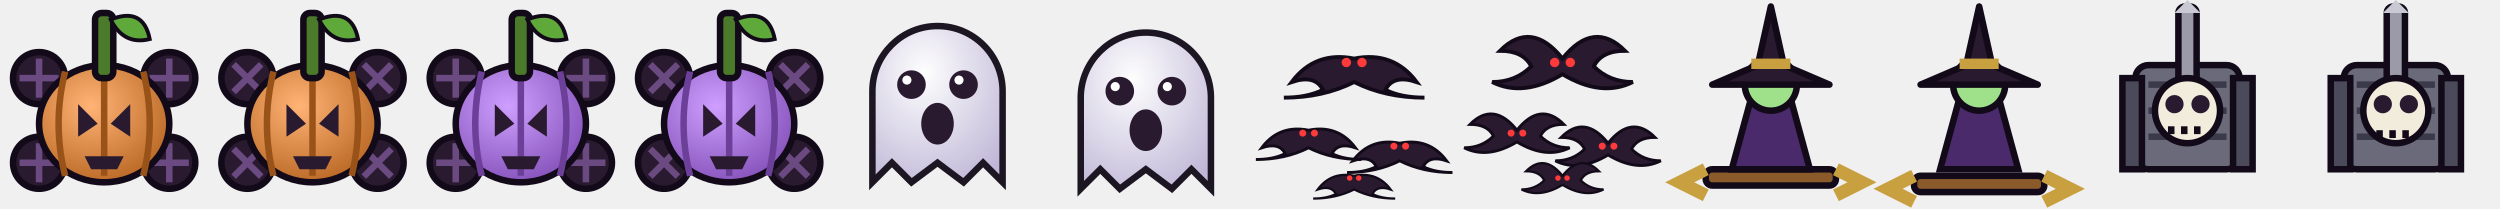
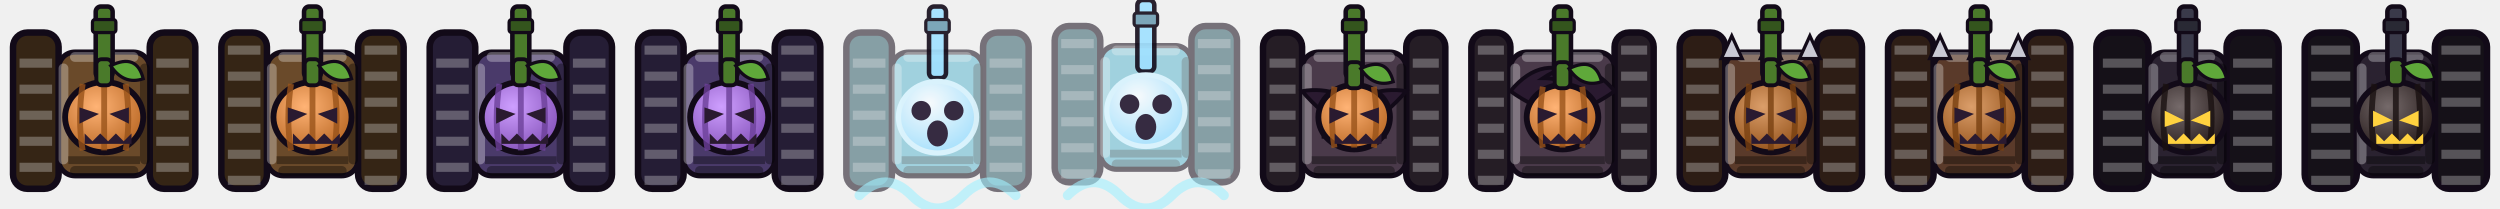
<svg xmlns="http://www.w3.org/2000/svg" width="384" height="32" viewBox="0 0 384 32">
  <defs>
    <radialGradient id="pump-ff8a2a" cx="0.4" cy="0.35" r="0.75">
      <stop offset="0" stop-color="#ffb375" />
      <stop offset="1" stop-color="#b3611d" />
    </radialGradient>
    <radialGradient id="pump-b46bff" cx="0.4" cy="0.35" r="0.75">
      <stop offset="0" stop-color="#ce9fff" />
      <stop offset="1" stop-color="#7e4bb3" />
    </radialGradient>
-     <radialGradient id="ghost" cx="0.4" cy="0.3" r="0.8">
+     <radialGradient id="pump-c86a1a" cx="0.4" cy="0.35" r="0.75">
+       <stop offset="0" stop-color="#db9e6a" />
+       <stop offset="1" stop-color="#8c4a12" />
+     </radialGradient>
+     <radialGradient id="pump-2a1a1a" cx="0.4" cy="0.35" r="0.75">
+       <stop offset="0" stop-color="#756a6a" />
+       <stop offset="1" stop-color="#1d1212" />
+     </radialGradient>
+     <radialGradient id="ghostg" cx="0.4" cy="0.3" r="0.8">
      <stop offset="0" stop-color="#ffffff" />
-       <stop offset="1" stop-color="#bdb5d6" />
+       <stop offset="1" stop-color="#9fe0ff" />
    </radialGradient>
  </defs>
  <g transform="translate(0 0)">
-     <circle cx="6" cy="12" r="4" fill="#2a1a30" stroke="#120a18" />
-     <g transform="rotate(0 6 12)">
-       <line x1="3" y1="12" x2="9" y2="12" stroke="#6a4a80" stroke-width="1" />
-       <line x1="6" y1="9" x2="6" y2="15" stroke="#6a4a80" stroke-width="1" />
-     </g>
-     <circle cx="26" cy="12" r="4" fill="#2a1a30" stroke="#120a18" />
-     <g transform="rotate(0 26 12)">
-       <line x1="23" y1="12" x2="29" y2="12" stroke="#6a4a80" stroke-width="1" />
-       <line x1="26" y1="9" x2="26" y2="15" stroke="#6a4a80" stroke-width="1" />
-     </g>
-     <circle cx="6" cy="25" r="4" fill="#2a1a30" stroke="#120a18" />
-     <g transform="rotate(0 6 25)">
-       <line x1="3" y1="25" x2="9" y2="25" stroke="#6a4a80" stroke-width="1" />
-       <line x1="6" y1="22" x2="6" y2="28" stroke="#6a4a80" stroke-width="1" />
-     </g>
-     <circle cx="26" cy="25" r="4" fill="#2a1a30" stroke="#120a18" />
-     <g transform="rotate(0 26 25)">
-       <line x1="23" y1="25" x2="29" y2="25" stroke="#6a4a80" stroke-width="1" />
-       <line x1="26" y1="22" x2="26" y2="28" stroke="#6a4a80" stroke-width="1" />
-     </g>
-     <ellipse cx="16" cy="19" rx="10" ry="9" fill="url(#pump-ff8a2a)" stroke="#120a18" />
-     <path d="M10 11 q-2 8 0 16" fill="none" stroke="#995319" stroke-width="1" />
-     <path d="M16 11 q0 8 0 16" fill="none" stroke="#995319" stroke-width="1" />
-     <path d="M22 11 q2 8 0 16" fill="none" stroke="#995319" stroke-width="1" />
-     <path d="M12 16 l3 3 l-3 2z M20 16 l-3 3 l3 2z M13 24 l6 0 l-1 2 l-4 0z" fill="#2a1a30" />
-     <rect x="14.6" y="2" width="2.8" height="10" fill="#4a7a2a" stroke="#120a18" rx="1" />
-     <path d="M17 3 q5 -2 6 3 q-4 1 -6 -3z" fill="#5fa83a" stroke="#120a18" stroke-width=".6" />
+     <rect x="2" y="5" width="7" height="24" fill="#352515" rx="2.2" stroke="#120a18" stroke-width="1" />
+     <rect x="3" y="9" width="5" height="1.4" fill="rgba(255,255,255,.28)" />
+     <rect x="3" y="13" width="5" height="1.4" fill="rgba(255,255,255,.28)" />
+     <rect x="3" y="17" width="5" height="1.4" fill="rgba(255,255,255,.28)" />
+     <rect x="3" y="21" width="5" height="1.4" fill="rgba(255,255,255,.28)" />
+     <rect x="3" y="25" width="5" height="1.4" fill="rgba(255,255,255,.28)" />
+     <rect x="23" y="5" width="7" height="24" fill="#352515" rx="2.2" stroke="#120a18" stroke-width="1" />
+     <rect x="24" y="9" width="5" height="1.4" fill="rgba(255,255,255,.28)" />
+     <rect x="24" y="13" width="5" height="1.4" fill="rgba(255,255,255,.28)" />
+     <rect x="24" y="17" width="5" height="1.4" fill="rgba(255,255,255,.28)" />
+     <rect x="24" y="21" width="5" height="1.4" fill="rgba(255,255,255,.28)" />
+     <rect x="24" y="25" width="5" height="1.4" fill="rgba(255,255,255,.28)" />
+     <rect x="9" y="8" width="14" height="19" fill="#6a4a2a" rx="2.5" stroke="#120a18" stroke-width=".8" />
+     <path d="M11.5 8.75 H20.5 M9.75 10.5 V24.5" fill="none" stroke="rgba(255,255,255,.3)" stroke-width="1.5" stroke-linecap="round" />
+     <path d="M11.5 26.25 H20.5 M22.25 10.5 V24.5" fill="none" stroke="rgba(0,0,0,.35)" stroke-width="1.5" stroke-linecap="round" />
+     <rect x="10.5" y="24" width="11" height="1.2" fill="#45301b" />
+     <rect x="14.7" y="1" width="2.6" height="11" fill="#4a7a2a" stroke="#120a18" stroke-width=".7" rx=".8" />
+     <rect x="14.2" y="3" width="3.6" height="2" fill="#34551d" stroke="#120a18" stroke-width=".5" rx=".4" />
+     <ellipse cx="16" cy="18" rx="6" ry="5.4" fill="url(#pump-ff8a2a)" stroke="#120a18" stroke-width=".9" />
+     <path d="M12.7 12.9 q-0.825 5.4 0 10.2" fill="none" stroke="#995319" stroke-width=".9" opacity=".8" />
+     <path d="M16 12.9 q0 5.4 0 10.2" fill="none" stroke="#995319" stroke-width=".9" opacity=".8" />
+     <path d="M19.3 12.9 q0.825 5.4 0 10.2" fill="none" stroke="#995319" stroke-width=".9" opacity=".8" />
+     <rect x="14.8" y="9.1" width="2.4" height="4" fill="#4a7a2a" stroke="#120a18" stroke-width=".6" rx=".8" />
+     <path d="M17 10.1 q4 -2 5 2 q-3 1 -5 -2z" fill="#5fa83a" stroke="#120a18" stroke-width=".5" />
+     <path d="M12.2 16.5 l3 1 l-3 1.5z M19.8 16.5 l-3 1 l3 1.5z" fill="#2a1a30" />
+     <path d="M13 20.5 l1.2 1.2 l1.2 -1.2 l1.2 1.2 l1.2 -1.2 l1.2 1.2 l1.2 -1.2 v1.6 h-7.2z" fill="#2a1a30" />
  </g>
  <g transform="translate(32 0)">
-     <circle cx="6" cy="12" r="4" fill="#2a1a30" stroke="#120a18" />
-     <g transform="rotate(45 6 12)">
-       <line x1="3" y1="12" x2="9" y2="12" stroke="#6a4a80" stroke-width="1" />
-       <line x1="6" y1="9" x2="6" y2="15" stroke="#6a4a80" stroke-width="1" />
-     </g>
-     <circle cx="26" cy="12" r="4" fill="#2a1a30" stroke="#120a18" />
-     <g transform="rotate(45 26 12)">
-       <line x1="23" y1="12" x2="29" y2="12" stroke="#6a4a80" stroke-width="1" />
-       <line x1="26" y1="9" x2="26" y2="15" stroke="#6a4a80" stroke-width="1" />
-     </g>
-     <circle cx="6" cy="25" r="4" fill="#2a1a30" stroke="#120a18" />
-     <g transform="rotate(45 6 25)">
-       <line x1="3" y1="25" x2="9" y2="25" stroke="#6a4a80" stroke-width="1" />
-       <line x1="6" y1="22" x2="6" y2="28" stroke="#6a4a80" stroke-width="1" />
-     </g>
-     <circle cx="26" cy="25" r="4" fill="#2a1a30" stroke="#120a18" />
-     <g transform="rotate(45 26 25)">
-       <line x1="23" y1="25" x2="29" y2="25" stroke="#6a4a80" stroke-width="1" />
-       <line x1="26" y1="22" x2="26" y2="28" stroke="#6a4a80" stroke-width="1" />
-     </g>
-     <ellipse cx="16" cy="19" rx="10" ry="9" fill="url(#pump-ff8a2a)" stroke="#120a18" />
-     <path d="M10 11 q-2 8 0 16" fill="none" stroke="#995319" stroke-width="1" />
-     <path d="M16 11 q0 8 0 16" fill="none" stroke="#995319" stroke-width="1" />
-     <path d="M22 11 q2 8 0 16" fill="none" stroke="#995319" stroke-width="1" />
-     <path d="M12 16 l3 3 l-3 2z M20 16 l-3 3 l3 2z M13 24 l6 0 l-1 2 l-4 0z" fill="#2a1a30" />
-     <rect x="14.6" y="2" width="2.8" height="10" fill="#4a7a2a" stroke="#120a18" rx="1" />
-     <path d="M17 3 q5 -2 6 3 q-4 1 -6 -3z" fill="#5fa83a" stroke="#120a18" stroke-width=".6" />
+     <rect x="2" y="5" width="7" height="24" fill="#352515" rx="2.2" stroke="#120a18" stroke-width="1" />
+     <rect x="3" y="7" width="5" height="1.4" fill="rgba(255,255,255,.28)" />
+     <rect x="3" y="11" width="5" height="1.4" fill="rgba(255,255,255,.28)" />
+     <rect x="3" y="15" width="5" height="1.4" fill="rgba(255,255,255,.28)" />
+     <rect x="3" y="19" width="5" height="1.4" fill="rgba(255,255,255,.28)" />
+     <rect x="3" y="23" width="5" height="1.4" fill="rgba(255,255,255,.28)" />
+     <rect x="3" y="27" width="5" height="1.4" fill="rgba(255,255,255,.28)" />
+     <rect x="23" y="5" width="7" height="24" fill="#352515" rx="2.2" stroke="#120a18" stroke-width="1" />
+     <rect x="24" y="7" width="5" height="1.4" fill="rgba(255,255,255,.28)" />
+     <rect x="24" y="11" width="5" height="1.4" fill="rgba(255,255,255,.28)" />
+     <rect x="24" y="15" width="5" height="1.4" fill="rgba(255,255,255,.28)" />
+     <rect x="24" y="19" width="5" height="1.4" fill="rgba(255,255,255,.28)" />
+     <rect x="24" y="23" width="5" height="1.4" fill="rgba(255,255,255,.28)" />
+     <rect x="24" y="27" width="5" height="1.4" fill="rgba(255,255,255,.28)" />
+     <rect x="9" y="8" width="14" height="19" fill="#6a4a2a" rx="2.5" stroke="#120a18" stroke-width=".8" />
+     <path d="M11.5 8.75 H20.5 M9.75 10.5 V24.5" fill="none" stroke="rgba(255,255,255,.3)" stroke-width="1.5" stroke-linecap="round" />
+     <path d="M11.5 26.25 H20.5 M22.25 10.5 V24.5" fill="none" stroke="rgba(0,0,0,.35)" stroke-width="1.5" stroke-linecap="round" />
+     <rect x="10.5" y="24" width="11" height="1.2" fill="#45301b" />
+     <rect x="14.7" y="1" width="2.6" height="11" fill="#4a7a2a" stroke="#120a18" stroke-width=".7" rx=".8" />
+     <rect x="14.2" y="3" width="3.6" height="2" fill="#34551d" stroke="#120a18" stroke-width=".5" rx=".4" />
+     <ellipse cx="16" cy="18" rx="6" ry="5.4" fill="url(#pump-ff8a2a)" stroke="#120a18" stroke-width=".9" />
+     <path d="M12.7 12.9 q-0.825 5.4 0 10.2" fill="none" stroke="#995319" stroke-width=".9" opacity=".8" />
+     <path d="M16 12.9 q0 5.4 0 10.2" fill="none" stroke="#995319" stroke-width=".9" opacity=".8" />
+     <path d="M19.3 12.9 q0.825 5.4 0 10.2" fill="none" stroke="#995319" stroke-width=".9" opacity=".8" />
+     <rect x="14.8" y="9.1" width="2.4" height="4" fill="#4a7a2a" stroke="#120a18" stroke-width=".6" rx=".8" />
+     <path d="M17 10.1 q4 -2 5 2 q-3 1 -5 -2z" fill="#5fa83a" stroke="#120a18" stroke-width=".5" />
+     <path d="M12.2 16.5 l3 1 l-3 1.5z M19.8 16.5 l-3 1 l3 1.5z" fill="#2a1a30" />
+     <path d="M13 20.5 l1.2 1.2 l1.2 -1.2 l1.2 1.2 l1.2 -1.2 l1.2 1.2 l1.2 -1.2 v1.6 h-7.2z" fill="#2a1a30" />
  </g>
  <g transform="translate(64 0)">
-     <circle cx="6" cy="12" r="4" fill="#2a1a30" stroke="#120a18" />
-     <g transform="rotate(0 6 12)">
-       <line x1="3" y1="12" x2="9" y2="12" stroke="#6a4a80" stroke-width="1" />
-       <line x1="6" y1="9" x2="6" y2="15" stroke="#6a4a80" stroke-width="1" />
-     </g>
-     <circle cx="26" cy="12" r="4" fill="#2a1a30" stroke="#120a18" />
-     <g transform="rotate(0 26 12)">
-       <line x1="23" y1="12" x2="29" y2="12" stroke="#6a4a80" stroke-width="1" />
-       <line x1="26" y1="9" x2="26" y2="15" stroke="#6a4a80" stroke-width="1" />
-     </g>
-     <circle cx="6" cy="25" r="4" fill="#2a1a30" stroke="#120a18" />
-     <g transform="rotate(0 6 25)">
-       <line x1="3" y1="25" x2="9" y2="25" stroke="#6a4a80" stroke-width="1" />
-       <line x1="6" y1="22" x2="6" y2="28" stroke="#6a4a80" stroke-width="1" />
-     </g>
-     <circle cx="26" cy="25" r="4" fill="#2a1a30" stroke="#120a18" />
-     <g transform="rotate(0 26 25)">
-       <line x1="23" y1="25" x2="29" y2="25" stroke="#6a4a80" stroke-width="1" />
-       <line x1="26" y1="22" x2="26" y2="28" stroke="#6a4a80" stroke-width="1" />
-     </g>
-     <ellipse cx="16" cy="19" rx="10" ry="9" fill="url(#pump-b46bff)" stroke="#120a18" />
-     <path d="M10 11 q-2 8 0 16" fill="none" stroke="#6c4099" stroke-width="1" />
-     <path d="M16 11 q0 8 0 16" fill="none" stroke="#6c4099" stroke-width="1" />
-     <path d="M22 11 q2 8 0 16" fill="none" stroke="#6c4099" stroke-width="1" />
-     <path d="M12 16 l3 3 l-3 2z M20 16 l-3 3 l3 2z M13 24 l6 0 l-1 2 l-4 0z" fill="#2a1a30" />
-     <rect x="14.6" y="2" width="2.8" height="10" fill="#4a7a2a" stroke="#120a18" rx="1" />
-     <path d="M17 3 q5 -2 6 3 q-4 1 -6 -3z" fill="#5fa83a" stroke="#120a18" stroke-width=".6" />
+     <rect x="2" y="5" width="7" height="24" fill="#251d35" rx="2.2" stroke="#120a18" stroke-width="1" />
+     <rect x="3" y="9" width="5" height="1.4" fill="rgba(255,255,255,.28)" />
+     <rect x="3" y="13" width="5" height="1.4" fill="rgba(255,255,255,.28)" />
+     <rect x="3" y="17" width="5" height="1.4" fill="rgba(255,255,255,.28)" />
+     <rect x="3" y="21" width="5" height="1.4" fill="rgba(255,255,255,.28)" />
+     <rect x="3" y="25" width="5" height="1.4" fill="rgba(255,255,255,.28)" />
+     <rect x="23" y="5" width="7" height="24" fill="#251d35" rx="2.2" stroke="#120a18" stroke-width="1" />
+     <rect x="24" y="9" width="5" height="1.4" fill="rgba(255,255,255,.28)" />
+     <rect x="24" y="13" width="5" height="1.4" fill="rgba(255,255,255,.28)" />
+     <rect x="24" y="17" width="5" height="1.4" fill="rgba(255,255,255,.28)" />
+     <rect x="24" y="21" width="5" height="1.4" fill="rgba(255,255,255,.28)" />
+     <rect x="24" y="25" width="5" height="1.4" fill="rgba(255,255,255,.28)" />
+     <rect x="9" y="8" width="14" height="19" fill="#4a3a6a" rx="2.5" stroke="#120a18" stroke-width=".8" />
+     <path d="M11.5 8.75 H20.5 M9.75 10.5 V24.5" fill="none" stroke="rgba(255,255,255,.3)" stroke-width="1.5" stroke-linecap="round" />
+     <path d="M11.5 26.25 H20.5 M22.25 10.5 V24.5" fill="none" stroke="rgba(0,0,0,.35)" stroke-width="1.5" stroke-linecap="round" />
+     <rect x="10.5" y="24" width="11" height="1.2" fill="#302645" />
+     <rect x="14.7" y="1" width="2.6" height="11" fill="#4a7a2a" stroke="#120a18" stroke-width=".7" rx=".8" />
+     <rect x="14.2" y="3" width="3.6" height="2" fill="#34551d" stroke="#120a18" stroke-width=".5" rx=".4" />
+     <ellipse cx="16" cy="18" rx="6" ry="5.4" fill="url(#pump-b46bff)" stroke="#120a18" stroke-width=".9" />
+     <path d="M12.7 12.9 q-0.825 5.4 0 10.2" fill="none" stroke="#6c4099" stroke-width=".9" opacity=".8" />
+     <path d="M16 12.9 q0 5.4 0 10.2" fill="none" stroke="#6c4099" stroke-width=".9" opacity=".8" />
+     <path d="M19.3 12.9 q0.825 5.4 0 10.2" fill="none" stroke="#6c4099" stroke-width=".9" opacity=".8" />
+     <rect x="14.8" y="9.1" width="2.4" height="4" fill="#4a7a2a" stroke="#120a18" stroke-width=".6" rx=".8" />
+     <path d="M17 10.1 q4 -2 5 2 q-3 1 -5 -2z" fill="#5fa83a" stroke="#120a18" stroke-width=".5" />
+     <path d="M12.2 16.5 l3 1 l-3 1.5z M19.8 16.5 l-3 1 l3 1.5z" fill="#2a1a30" />
+     <path d="M13 20.5 l1.2 1.2 l1.2 -1.2 l1.2 1.2 l1.2 -1.2 l1.2 1.2 l1.2 -1.2 v1.6 h-7.2z" fill="#2a1a30" />
  </g>
  <g transform="translate(96 0)">
-     <circle cx="6" cy="12" r="4" fill="#2a1a30" stroke="#120a18" />
-     <g transform="rotate(45 6 12)">
-       <line x1="3" y1="12" x2="9" y2="12" stroke="#6a4a80" stroke-width="1" />
-       <line x1="6" y1="9" x2="6" y2="15" stroke="#6a4a80" stroke-width="1" />
-     </g>
-     <circle cx="26" cy="12" r="4" fill="#2a1a30" stroke="#120a18" />
-     <g transform="rotate(45 26 12)">
-       <line x1="23" y1="12" x2="29" y2="12" stroke="#6a4a80" stroke-width="1" />
-       <line x1="26" y1="9" x2="26" y2="15" stroke="#6a4a80" stroke-width="1" />
-     </g>
-     <circle cx="6" cy="25" r="4" fill="#2a1a30" stroke="#120a18" />
-     <g transform="rotate(45 6 25)">
-       <line x1="3" y1="25" x2="9" y2="25" stroke="#6a4a80" stroke-width="1" />
-       <line x1="6" y1="22" x2="6" y2="28" stroke="#6a4a80" stroke-width="1" />
-     </g>
-     <circle cx="26" cy="25" r="4" fill="#2a1a30" stroke="#120a18" />
-     <g transform="rotate(45 26 25)">
-       <line x1="23" y1="25" x2="29" y2="25" stroke="#6a4a80" stroke-width="1" />
-       <line x1="26" y1="22" x2="26" y2="28" stroke="#6a4a80" stroke-width="1" />
-     </g>
-     <ellipse cx="16" cy="19" rx="10" ry="9" fill="url(#pump-b46bff)" stroke="#120a18" />
-     <path d="M10 11 q-2 8 0 16" fill="none" stroke="#6c4099" stroke-width="1" />
-     <path d="M16 11 q0 8 0 16" fill="none" stroke="#6c4099" stroke-width="1" />
-     <path d="M22 11 q2 8 0 16" fill="none" stroke="#6c4099" stroke-width="1" />
-     <path d="M12 16 l3 3 l-3 2z M20 16 l-3 3 l3 2z M13 24 l6 0 l-1 2 l-4 0z" fill="#2a1a30" />
-     <rect x="14.6" y="2" width="2.8" height="10" fill="#4a7a2a" stroke="#120a18" rx="1" />
-     <path d="M17 3 q5 -2 6 3 q-4 1 -6 -3z" fill="#5fa83a" stroke="#120a18" stroke-width=".6" />
+     <rect x="2" y="5" width="7" height="24" fill="#251d35" rx="2.2" stroke="#120a18" stroke-width="1" />
+     <rect x="3" y="7" width="5" height="1.4" fill="rgba(255,255,255,.28)" />
+     <rect x="3" y="11" width="5" height="1.4" fill="rgba(255,255,255,.28)" />
+     <rect x="3" y="15" width="5" height="1.4" fill="rgba(255,255,255,.28)" />
+     <rect x="3" y="19" width="5" height="1.4" fill="rgba(255,255,255,.28)" />
+     <rect x="3" y="23" width="5" height="1.4" fill="rgba(255,255,255,.28)" />
+     <rect x="3" y="27" width="5" height="1.4" fill="rgba(255,255,255,.28)" />
+     <rect x="23" y="5" width="7" height="24" fill="#251d35" rx="2.2" stroke="#120a18" stroke-width="1" />
+     <rect x="24" y="7" width="5" height="1.4" fill="rgba(255,255,255,.28)" />
+     <rect x="24" y="11" width="5" height="1.4" fill="rgba(255,255,255,.28)" />
+     <rect x="24" y="15" width="5" height="1.4" fill="rgba(255,255,255,.28)" />
+     <rect x="24" y="19" width="5" height="1.4" fill="rgba(255,255,255,.28)" />
+     <rect x="24" y="23" width="5" height="1.4" fill="rgba(255,255,255,.28)" />
+     <rect x="24" y="27" width="5" height="1.4" fill="rgba(255,255,255,.28)" />
+     <rect x="9" y="8" width="14" height="19" fill="#4a3a6a" rx="2.5" stroke="#120a18" stroke-width=".8" />
+     <path d="M11.5 8.75 H20.5 M9.75 10.5 V24.5" fill="none" stroke="rgba(255,255,255,.3)" stroke-width="1.5" stroke-linecap="round" />
+     <path d="M11.5 26.25 H20.5 M22.25 10.5 V24.5" fill="none" stroke="rgba(0,0,0,.35)" stroke-width="1.5" stroke-linecap="round" />
+     <rect x="10.5" y="24" width="11" height="1.2" fill="#302645" />
+     <rect x="14.7" y="1" width="2.6" height="11" fill="#4a7a2a" stroke="#120a18" stroke-width=".7" rx=".8" />
+     <rect x="14.2" y="3" width="3.6" height="2" fill="#34551d" stroke="#120a18" stroke-width=".5" rx=".4" />
+     <ellipse cx="16" cy="18" rx="6" ry="5.4" fill="url(#pump-b46bff)" stroke="#120a18" stroke-width=".9" />
+     <path d="M12.7 12.9 q-0.825 5.4 0 10.2" fill="none" stroke="#6c4099" stroke-width=".9" opacity=".8" />
+     <path d="M16 12.9 q0 5.4 0 10.2" fill="none" stroke="#6c4099" stroke-width=".9" opacity=".8" />
+     <path d="M19.3 12.9 q0.825 5.4 0 10.2" fill="none" stroke="#6c4099" stroke-width=".9" opacity=".8" />
+     <rect x="14.8" y="9.1" width="2.4" height="4" fill="#4a7a2a" stroke="#120a18" stroke-width=".6" rx=".8" />
+     <path d="M17 10.1 q4 -2 5 2 q-3 1 -5 -2z" fill="#5fa83a" stroke="#120a18" stroke-width=".5" />
+     <path d="M12.2 16.5 l3 1 l-3 1.5z M19.8 16.5 l-3 1 l3 1.5z" fill="#2a1a30" />
+     <path d="M13 20.5 l1.2 1.2 l1.2 -1.2 l1.2 1.2 l1.2 -1.2 l1.2 1.2 l1.2 -1.2 v1.6 h-7.2z" fill="#2a1a30" />
  </g>
  <g transform="translate(128 0)">
-     <path d="M6 28 v-14 a10 10 0 0 1 20 0 v14 l-3 -3 l-3 3 l-4 -3 l-4 3 l-3 -3z" fill="url(#ghost)" stroke="#120a18" stroke-width="1" opacity=".95" />
-     <circle cx="12" cy="13" r="2.2" fill="#2a1a30" />
-     <circle cx="20" cy="13" r="2.2" fill="#2a1a30" />
-     <ellipse cx="16" cy="19" rx="2.5" ry="3.2" fill="#2a1a30" />
-     <circle cx="11.3" cy="12.3" r="0.7" fill="#fff" />
-     <circle cx="19.3" cy="12.3" r="0.7" fill="#fff" />
+     <g transform="translate(0 0)">
+       <g opacity=".55">
+         <rect x="2" y="5" width="7" height="24" fill="#305c68" rx="2.2" stroke="#120a18" stroke-width="1" />
+         <rect x="3" y="9" width="5" height="1.4" fill="rgba(255,255,255,.28)" />
+         <rect x="3" y="13" width="5" height="1.4" fill="rgba(255,255,255,.28)" />
+         <rect x="3" y="17" width="5" height="1.4" fill="rgba(255,255,255,.28)" />
+         <rect x="3" y="21" width="5" height="1.4" fill="rgba(255,255,255,.28)" />
+         <rect x="3" y="25" width="5" height="1.4" fill="rgba(255,255,255,.28)" />
+         <rect x="23" y="5" width="7" height="24" fill="#305c68" rx="2.2" stroke="#120a18" stroke-width="1" />
+         <rect x="24" y="9" width="5" height="1.4" fill="rgba(255,255,255,.28)" />
+         <rect x="24" y="13" width="5" height="1.4" fill="rgba(255,255,255,.28)" />
+         <rect x="24" y="17" width="5" height="1.4" fill="rgba(255,255,255,.28)" />
+         <rect x="24" y="21" width="5" height="1.4" fill="rgba(255,255,255,.28)" />
+         <rect x="24" y="25" width="5" height="1.4" fill="rgba(255,255,255,.28)" />
+         <rect x="9" y="8" width="14" height="19" fill="#5fb8d0" rx="2.5" stroke="#120a18" stroke-width=".8" />
+         <path d="M11.5 8.75 H20.5 M9.75 10.5 V24.5" fill="none" stroke="rgba(255,255,255,.3)" stroke-width="1.5" stroke-linecap="round" />
+         <path d="M11.5 26.25 H20.5 M22.25 10.5 V24.5" fill="none" stroke="rgba(0,0,0,.35)" stroke-width="1.5" stroke-linecap="round" />
+         <rect x="10.5" y="24" width="11" height="1.2" fill="#3e7887" />
+       </g>
+       <g opacity=".9">
+         <rect x="14.7" y="1" width="2.6" height="11" fill="#9fe0ff" stroke="#120a18" stroke-width=".7" rx=".8" />
+         <rect x="14.2" y="3" width="3.6" height="2" fill="#6f9db3" stroke="#120a18" stroke-width=".5" rx=".4" />
+         <ellipse cx="16" cy="18" rx="6" ry="5.5" fill="url(#ghostg)" stroke="#dff6ff" stroke-width=".8" />
+         <circle cx="13.5" cy="17" r="1.5" fill="#2a1a30" />
+         <circle cx="18.5" cy="17" r="1.5" fill="#2a1a30" />
+         <ellipse cx="16" cy="20.5" rx="1.6" ry="2" fill="#2a1a30" />
+       </g>
+       <path d="M4 30 q4 -4 8 0 t8 0 t8 0" fill="none" stroke="rgba(160,240,255,.6)" stroke-width="1.5" stroke-linecap="round" />
+     </g>
  </g>
  <g transform="translate(160 0)">
-     <path d="M6 29 v-14 a10 10 0 0 1 20 0 v14 l-3 -3 l-3 3 l-4 -3 l-4 3 l-3 -3z" fill="url(#ghost)" stroke="#120a18" stroke-width="1" opacity=".95" />
-     <circle cx="12" cy="14" r="2.2" fill="#2a1a30" />
-     <circle cx="20" cy="14" r="2.2" fill="#2a1a30" />
-     <ellipse cx="16" cy="20" rx="2.5" ry="3.2" fill="#2a1a30" />
-     <circle cx="11.3" cy="13.3" r="0.7" fill="#fff" />
-     <circle cx="19.3" cy="13.3" r="0.7" fill="#fff" />
+     <g transform="translate(0 -1)">
+       <g opacity=".55">
+         <rect x="2" y="5" width="7" height="24" fill="#305c68" rx="2.2" stroke="#120a18" stroke-width="1" />
+         <rect x="3" y="7" width="5" height="1.4" fill="rgba(255,255,255,.28)" />
+         <rect x="3" y="11" width="5" height="1.4" fill="rgba(255,255,255,.28)" />
+         <rect x="3" y="15" width="5" height="1.4" fill="rgba(255,255,255,.28)" />
+         <rect x="3" y="19" width="5" height="1.4" fill="rgba(255,255,255,.28)" />
+         <rect x="3" y="23" width="5" height="1.4" fill="rgba(255,255,255,.28)" />
+         <rect x="3" y="27" width="5" height="1.4" fill="rgba(255,255,255,.28)" />
+         <rect x="23" y="5" width="7" height="24" fill="#305c68" rx="2.2" stroke="#120a18" stroke-width="1" />
+         <rect x="24" y="7" width="5" height="1.4" fill="rgba(255,255,255,.28)" />
+         <rect x="24" y="11" width="5" height="1.4" fill="rgba(255,255,255,.28)" />
+         <rect x="24" y="15" width="5" height="1.4" fill="rgba(255,255,255,.28)" />
+         <rect x="24" y="19" width="5" height="1.4" fill="rgba(255,255,255,.28)" />
+         <rect x="24" y="23" width="5" height="1.4" fill="rgba(255,255,255,.28)" />
+         <rect x="24" y="27" width="5" height="1.4" fill="rgba(255,255,255,.28)" />
+         <rect x="9" y="8" width="14" height="19" fill="#5fb8d0" rx="2.5" stroke="#120a18" stroke-width=".8" />
+         <path d="M11.5 8.75 H20.5 M9.75 10.5 V24.5" fill="none" stroke="rgba(255,255,255,.3)" stroke-width="1.5" stroke-linecap="round" />
+         <path d="M11.5 26.25 H20.5 M22.25 10.5 V24.5" fill="none" stroke="rgba(0,0,0,.35)" stroke-width="1.5" stroke-linecap="round" />
+         <rect x="10.5" y="24" width="11" height="1.2" fill="#3e7887" />
+       </g>
+       <g opacity=".9">
+         <rect x="14.7" y="1" width="2.6" height="11" fill="#9fe0ff" stroke="#120a18" stroke-width=".7" rx=".8" />
+         <rect x="14.2" y="3" width="3.6" height="2" fill="#6f9db3" stroke="#120a18" stroke-width=".5" rx=".4" />
+         <ellipse cx="16" cy="18" rx="6" ry="5.5" fill="url(#ghostg)" stroke="#dff6ff" stroke-width=".8" />
+         <circle cx="13.5" cy="17" r="1.5" fill="#2a1a30" />
+         <circle cx="18.5" cy="17" r="1.5" fill="#2a1a30" />
+         <ellipse cx="16" cy="20.5" rx="1.6" ry="2" fill="#2a1a30" />
+       </g>
+       <path d="M4 31 q4 -4 8 0 t8 0 t8 0" fill="none" stroke="rgba(160,240,255,.6)" stroke-width="1.5" stroke-linecap="round" />
+     </g>
  </g>
  <g transform="translate(192 0)">
-     <g transform="translate(16 9) scale(1.2)">
-       <path d="M0 0 q-5 -1 -8 3 q3 -1 4 1 q-2 1 -5 1 q5 0 9 -2 q4 2 9 2 q-3 0 -5 -1 q1 -2 4 -1 q-3 -4 -8 -3z" fill="#2a1a30" stroke="#120a18" stroke-width=".5" />
-       <circle cx="-1" cy="0.5" r="0.6" fill="#ff3a3a" />
-       <circle cx="1" cy="0.5" r="0.6" fill="#ff3a3a" />
-     </g>
-     <g transform="translate(9 20) scale(0.9)">
-       <path d="M0 0 q-5 -1 -8 3 q3 -1 4 1 q-2 1 -5 1 q5 0 9 -2 q4 2 9 2 q-3 0 -5 -1 q1 -2 4 -1 q-3 -4 -8 -3z" fill="#2a1a30" stroke="#120a18" stroke-width=".5" />
-       <circle cx="-1" cy="0.5" r="0.6" fill="#ff3a3a" />
-       <circle cx="1" cy="0.5" r="0.6" fill="#ff3a3a" />
-     </g>
-     <g transform="translate(23 22) scale(0.9)">
-       <path d="M0 0 q-5 -1 -8 3 q3 -1 4 1 q-2 1 -5 1 q5 0 9 -2 q4 2 9 2 q-3 0 -5 -1 q1 -2 4 -1 q-3 -4 -8 -3z" fill="#2a1a30" stroke="#120a18" stroke-width=".5" />
-       <circle cx="-1" cy="0.5" r="0.6" fill="#ff3a3a" />
-       <circle cx="1" cy="0.5" r="0.6" fill="#ff3a3a" />
-     </g>
-     <g transform="translate(16 27) scale(0.7)">
-       <path d="M0 0 q-5 -1 -8 3 q3 -1 4 1 q-2 1 -5 1 q5 0 9 -2 q4 2 9 2 q-3 0 -5 -1 q1 -2 4 -1 q-3 -4 -8 -3z" fill="#2a1a30" stroke="#120a18" stroke-width=".5" />
-       <circle cx="-1" cy="0.5" r="0.6" fill="#ff3a3a" />
-       <circle cx="1" cy="0.5" r="0.6" fill="#ff3a3a" />
-     </g>
+     <rect x="2" y="5" width="6" height="24" fill="#251d25" rx="2.2" stroke="#120a18" stroke-width="1" />
+     <rect x="3" y="9" width="4" height="1.4" fill="rgba(255,255,255,.28)" />
+     <rect x="3" y="13" width="4" height="1.4" fill="rgba(255,255,255,.28)" />
+     <rect x="3" y="17" width="4" height="1.4" fill="rgba(255,255,255,.28)" />
+     <rect x="3" y="21" width="4" height="1.4" fill="rgba(255,255,255,.28)" />
+     <rect x="3" y="25" width="4" height="1.4" fill="rgba(255,255,255,.28)" />
+     <rect x="24" y="5" width="6" height="24" fill="#251d25" rx="2.2" stroke="#120a18" stroke-width="1" />
+     <rect x="25" y="9" width="4" height="1.4" fill="rgba(255,255,255,.28)" />
+     <rect x="25" y="13" width="4" height="1.4" fill="rgba(255,255,255,.28)" />
+     <rect x="25" y="17" width="4" height="1.4" fill="rgba(255,255,255,.28)" />
+     <rect x="25" y="21" width="4" height="1.4" fill="rgba(255,255,255,.28)" />
+     <rect x="25" y="25" width="4" height="1.4" fill="rgba(255,255,255,.28)" />
+     <rect x="8" y="8" width="16" height="19" fill="#4a3a4a" rx="2.5" stroke="#120a18" stroke-width=".8" />
+     <path d="M10.5 8.75 H21.5 M8.75 10.5 V24.5" fill="none" stroke="rgba(255,255,255,.3)" stroke-width="1.5" stroke-linecap="round" />
+     <path d="M10.5 26.25 H21.5 M23.25 10.5 V24.5" fill="none" stroke="rgba(0,0,0,.35)" stroke-width="1.5" stroke-linecap="round" />
+     <rect x="9.5" y="24" width="13" height="1.2" fill="#302630" />
+     <g transform="translate(8 14) scale(-1 1)">
+       <path d="M0 0 q-6 -1 -11 4 q4 -1 5 2 q-3 1 -7 1 q7 0 13 -7z" fill="#2a1a30" stroke="#120a18" stroke-width=".6" />
+     </g>
+     <g transform="translate(24 14) scale(1 1)">
+       <path d="M0 0 q-6 -1 -11 4 q4 -1 5 2 q-3 1 -7 1 q7 0 13 -7z" fill="#2a1a30" stroke="#120a18" stroke-width=".6" />
+     </g>
+     <rect x="14.7" y="1" width="2.6" height="11" fill="#4a7a2a" stroke="#120a18" stroke-width=".7" rx=".8" />
+     <rect x="14.2" y="3" width="3.6" height="2" fill="#34551d" stroke="#120a18" stroke-width=".5" rx=".4" />
+     <ellipse cx="16" cy="18" rx="5.5" ry="4.95" fill="url(#pump-ff8a2a)" stroke="#120a18" stroke-width=".9" />
+     <path d="M12.975 13.325 q-0.756 4.95 0 9.35" fill="none" stroke="#995319" stroke-width=".9" opacity=".8" />
+     <path d="M16 13.325 q0 4.95 0 9.35" fill="none" stroke="#995319" stroke-width=".9" opacity=".8" />
+     <path d="M19.025 13.325 q0.756 4.95 0 9.35" fill="none" stroke="#995319" stroke-width=".9" opacity=".8" />
+     <rect x="14.8" y="9.55" width="2.4" height="4" fill="#4a7a2a" stroke="#120a18" stroke-width=".6" rx=".8" />
+     <path d="M17 10.55 q4 -2 5 2 q-3 1 -5 -2z" fill="#5fa83a" stroke="#120a18" stroke-width=".5" />
+     <path d="M12.2 16.5 l3 1 l-3 1.5z M19.8 16.5 l-3 1 l3 1.5z" fill="#2a1a30" />
+     <path d="M13 20.5 l1.2 1.2 l1.2 -1.2 l1.2 1.2 l1.2 -1.2 l1.2 1.2 l1.2 -1.2 v1.6 h-7.2z" fill="#2a1a30" />
  </g>
  <g transform="translate(224 0)">
-     <g transform="translate(16 9) scale(1.2)">
-       <path d="M0 0 q-4 -5 -8 -1 q3 0 4 2 q-2 2 -5 2 q4 2 9 -1 q5 3 9 1 q-3 0 -5 -2 q1 -2 4 -2 q-4 -4 -8 1z" fill="#2a1a30" stroke="#120a18" stroke-width=".5" />
-       <circle cx="-1" cy="0.5" r="0.6" fill="#ff3a3a" />
-       <circle cx="1" cy="0.5" r="0.6" fill="#ff3a3a" />
-     </g>
-     <g transform="translate(9 20) scale(0.9)">
-       <path d="M0 0 q-4 -5 -8 -1 q3 0 4 2 q-2 2 -5 2 q4 2 9 -1 q5 3 9 1 q-3 0 -5 -2 q1 -2 4 -2 q-4 -4 -8 1z" fill="#2a1a30" stroke="#120a18" stroke-width=".5" />
-       <circle cx="-1" cy="0.5" r="0.6" fill="#ff3a3a" />
-       <circle cx="1" cy="0.5" r="0.6" fill="#ff3a3a" />
-     </g>
-     <g transform="translate(23 22) scale(0.9)">
-       <path d="M0 0 q-4 -5 -8 -1 q3 0 4 2 q-2 2 -5 2 q4 2 9 -1 q5 3 9 1 q-3 0 -5 -2 q1 -2 4 -2 q-4 -4 -8 1z" fill="#2a1a30" stroke="#120a18" stroke-width=".5" />
-       <circle cx="-1" cy="0.5" r="0.6" fill="#ff3a3a" />
-       <circle cx="1" cy="0.5" r="0.6" fill="#ff3a3a" />
-     </g>
-     <g transform="translate(16 27) scale(0.7)">
-       <path d="M0 0 q-4 -5 -8 -1 q3 0 4 2 q-2 2 -5 2 q4 2 9 -1 q5 3 9 1 q-3 0 -5 -2 q1 -2 4 -2 q-4 -4 -8 1z" fill="#2a1a30" stroke="#120a18" stroke-width=".5" />
-       <circle cx="-1" cy="0.5" r="0.6" fill="#ff3a3a" />
-       <circle cx="1" cy="0.5" r="0.6" fill="#ff3a3a" />
-     </g>
+     <rect x="2" y="5" width="6" height="24" fill="#251d25" rx="2.2" stroke="#120a18" stroke-width="1" />
+     <rect x="3" y="7" width="4" height="1.4" fill="rgba(255,255,255,.28)" />
+     <rect x="3" y="11" width="4" height="1.4" fill="rgba(255,255,255,.28)" />
+     <rect x="3" y="15" width="4" height="1.4" fill="rgba(255,255,255,.28)" />
+     <rect x="3" y="19" width="4" height="1.4" fill="rgba(255,255,255,.28)" />
+     <rect x="3" y="23" width="4" height="1.4" fill="rgba(255,255,255,.28)" />
+     <rect x="3" y="27" width="4" height="1.4" fill="rgba(255,255,255,.28)" />
+     <rect x="24" y="5" width="6" height="24" fill="#251d25" rx="2.2" stroke="#120a18" stroke-width="1" />
+     <rect x="25" y="7" width="4" height="1.4" fill="rgba(255,255,255,.28)" />
+     <rect x="25" y="11" width="4" height="1.4" fill="rgba(255,255,255,.28)" />
+     <rect x="25" y="15" width="4" height="1.4" fill="rgba(255,255,255,.28)" />
+     <rect x="25" y="19" width="4" height="1.4" fill="rgba(255,255,255,.28)" />
+     <rect x="25" y="23" width="4" height="1.4" fill="rgba(255,255,255,.28)" />
+     <rect x="25" y="27" width="4" height="1.4" fill="rgba(255,255,255,.28)" />
+     <rect x="8" y="8" width="16" height="19" fill="#4a3a4a" rx="2.5" stroke="#120a18" stroke-width=".8" />
+     <path d="M10.5 8.75 H21.5 M8.75 10.5 V24.5" fill="none" stroke="rgba(255,255,255,.3)" stroke-width="1.5" stroke-linecap="round" />
+     <path d="M10.5 26.25 H21.5 M23.25 10.5 V24.5" fill="none" stroke="rgba(0,0,0,.35)" stroke-width="1.5" stroke-linecap="round" />
+     <rect x="9.5" y="24" width="13" height="1.2" fill="#302630" />
+     <g transform="translate(8 14) scale(-1 1)">
+       <path d="M0 0 q-5 -6 -11 -2 q4 0 5 3 q-3 2 -7 2 q6 2 13 -3z" fill="#2a1a30" stroke="#120a18" stroke-width=".6" />
+     </g>
+     <g transform="translate(24 14) scale(1 1)">
+       <path d="M0 0 q-5 -6 -11 -2 q4 0 5 3 q-3 2 -7 2 q6 2 13 -3z" fill="#2a1a30" stroke="#120a18" stroke-width=".6" />
+     </g>
+     <rect x="14.7" y="1" width="2.6" height="11" fill="#4a7a2a" stroke="#120a18" stroke-width=".7" rx=".8" />
+     <rect x="14.2" y="3" width="3.6" height="2" fill="#34551d" stroke="#120a18" stroke-width=".5" rx=".4" />
+     <ellipse cx="16" cy="18" rx="5.5" ry="4.95" fill="url(#pump-ff8a2a)" stroke="#120a18" stroke-width=".9" />
+     <path d="M12.975 13.325 q-0.756 4.95 0 9.35" fill="none" stroke="#995319" stroke-width=".9" opacity=".8" />
+     <path d="M16 13.325 q0 4.95 0 9.35" fill="none" stroke="#995319" stroke-width=".9" opacity=".8" />
+     <path d="M19.025 13.325 q0.756 4.95 0 9.35" fill="none" stroke="#995319" stroke-width=".9" opacity=".8" />
+     <rect x="14.8" y="9.55" width="2.4" height="4" fill="#4a7a2a" stroke="#120a18" stroke-width=".6" rx=".8" />
+     <path d="M17 10.55 q4 -2 5 2 q-3 1 -5 -2z" fill="#5fa83a" stroke="#120a18" stroke-width=".5" />
+     <path d="M12.2 16.5 l3 1 l-3 1.5z M19.8 16.5 l-3 1 l3 1.5z" fill="#2a1a30" />
+     <path d="M13 20.5 l1.2 1.2 l1.2 -1.2 l1.2 1.2 l1.2 -1.2 l1.2 1.2 l1.2 -1.2 v1.6 h-7.2z" fill="#2a1a30" />
  </g>
  <g transform="translate(256 0)">
-     <rect x="6" y="26" width="20" height="2.5" fill="#8a5a2a" stroke="#120a18" rx="1" />
-     <path d="M6 26 l-4 2 l4 2 M26 26 l4 2 l-4 2" fill="none" stroke="#c9a040" stroke-width="2" />
-     <path d="M10 26 l3 -11 h6 l3 11z" fill="#4a2a6a" stroke="#120a18" />
-     <circle cx="16" cy="13" r="4" fill="#9fe08a" stroke="#120a18" />
-     <path d="M7 13 h18 l-7 -3 l-2 -9 l-2 9z" fill="#2a1a30" stroke="#120a18" stroke-linejoin="round" />
-     <rect x="13" y="9" width="6" height="1.6" fill="#c9a040" />
+     <rect x="2" y="5" width="7" height="24" fill="#2d1d15" rx="2.2" stroke="#120a18" stroke-width="1" />
+     <rect x="3" y="9" width="5" height="1.4" fill="rgba(255,255,255,.28)" />
+     <rect x="3" y="13" width="5" height="1.4" fill="rgba(255,255,255,.28)" />
+     <rect x="3" y="17" width="5" height="1.4" fill="rgba(255,255,255,.28)" />
+     <rect x="3" y="21" width="5" height="1.4" fill="rgba(255,255,255,.28)" />
+     <rect x="3" y="25" width="5" height="1.4" fill="rgba(255,255,255,.28)" />
+     <rect x="23" y="5" width="7" height="24" fill="#2d1d15" rx="2.2" stroke="#120a18" stroke-width="1" />
+     <rect x="24" y="9" width="5" height="1.4" fill="rgba(255,255,255,.28)" />
+     <rect x="24" y="13" width="5" height="1.4" fill="rgba(255,255,255,.28)" />
+     <rect x="24" y="17" width="5" height="1.4" fill="rgba(255,255,255,.28)" />
+     <rect x="24" y="21" width="5" height="1.4" fill="rgba(255,255,255,.28)" />
+     <rect x="24" y="25" width="5" height="1.4" fill="rgba(255,255,255,.28)" />
+     <rect x="9" y="8" width="14" height="19" fill="#5a3a2a" rx="2.5" stroke="#120a18" stroke-width=".8" />
+     <path d="M11.5 8.75 H20.5 M9.75 10.5 V24.5" fill="none" stroke="rgba(255,255,255,.3)" stroke-width="1.5" stroke-linecap="round" />
+     <path d="M11.5 26.25 H20.5 M22.25 10.5 V24.5" fill="none" stroke="rgba(0,0,0,.35)" stroke-width="1.5" stroke-linecap="round" />
+     <rect x="10.5" y="24" width="11" height="1.2" fill="#3b261b" />
+     <polygon points="8.4,9 10,5.5 11.6,9" fill="#c9c9d4" stroke="#120a18" stroke-width=".5" />
+     <polygon points="14.4,9 16,5.5 17.6,9" fill="#c9c9d4" stroke="#120a18" stroke-width=".5" />
+     <polygon points="20.4,9 22,5.5 23.6,9" fill="#c9c9d4" stroke="#120a18" stroke-width=".5" />
+     <rect x="14.7" y="1" width="2.6" height="11" fill="#4a7a2a" stroke="#120a18" stroke-width=".7" rx=".8" />
+     <rect x="14.2" y="3" width="3.6" height="2" fill="#34551d" stroke="#120a18" stroke-width=".5" rx=".4" />
+     <ellipse cx="16" cy="18" rx="6" ry="5.4" fill="url(#pump-c86a1a)" stroke="#120a18" stroke-width=".9" />
+     <path d="M12.7 12.9 q-0.825 5.4 0 10.2" fill="none" stroke="#784010" stroke-width=".9" opacity=".8" />
+     <path d="M16 12.9 q0 5.4 0 10.2" fill="none" stroke="#784010" stroke-width=".9" opacity=".8" />
+     <path d="M19.3 12.9 q0.825 5.4 0 10.2" fill="none" stroke="#784010" stroke-width=".9" opacity=".8" />
+     <rect x="14.8" y="9.1" width="2.4" height="4" fill="#4a7a2a" stroke="#120a18" stroke-width=".6" rx=".8" />
+     <path d="M17 10.1 q4 -2 5 2 q-3 1 -5 -2z" fill="#5fa83a" stroke="#120a18" stroke-width=".5" />
+     <path d="M12.2 16.5 l3 1 l-3 1.5z M19.8 16.5 l-3 1 l3 1.5z" fill="#2a1a30" />
+     <path d="M13 20.5 l1.2 1.2 l1.2 -1.2 l1.2 1.2 l1.2 -1.2 l1.2 1.2 l1.2 -1.2 v1.6 h-7.2z" fill="#2a1a30" />
  </g>
  <g transform="translate(288 0)">
-     <rect x="6" y="27" width="20" height="2.5" fill="#8a5a2a" stroke="#120a18" rx="1" />
-     <path d="M6 27 l-4 2 l4 2 M26 27 l4 2 l-4 2" fill="none" stroke="#c9a040" stroke-width="2" />
-     <path d="M10 26 l3 -11 h6 l3 11z" fill="#4a2a6a" stroke="#120a18" />
-     <circle cx="16" cy="13" r="4" fill="#9fe08a" stroke="#120a18" />
-     <path d="M7 13 h18 l-7 -3 l-2 -9 l-2 9z" fill="#2a1a30" stroke="#120a18" stroke-linejoin="round" />
-     <rect x="13" y="9" width="6" height="1.6" fill="#c9a040" />
+     <rect x="2" y="5" width="7" height="24" fill="#2d1d15" rx="2.2" stroke="#120a18" stroke-width="1" />
+     <rect x="3" y="7" width="5" height="1.4" fill="rgba(255,255,255,.28)" />
+     <rect x="3" y="11" width="5" height="1.4" fill="rgba(255,255,255,.28)" />
+     <rect x="3" y="15" width="5" height="1.4" fill="rgba(255,255,255,.28)" />
+     <rect x="3" y="19" width="5" height="1.4" fill="rgba(255,255,255,.28)" />
+     <rect x="3" y="23" width="5" height="1.4" fill="rgba(255,255,255,.28)" />
+     <rect x="3" y="27" width="5" height="1.4" fill="rgba(255,255,255,.28)" />
+     <rect x="23" y="5" width="7" height="24" fill="#2d1d15" rx="2.2" stroke="#120a18" stroke-width="1" />
+     <rect x="24" y="7" width="5" height="1.4" fill="rgba(255,255,255,.28)" />
+     <rect x="24" y="11" width="5" height="1.4" fill="rgba(255,255,255,.28)" />
+     <rect x="24" y="15" width="5" height="1.4" fill="rgba(255,255,255,.28)" />
+     <rect x="24" y="19" width="5" height="1.4" fill="rgba(255,255,255,.28)" />
+     <rect x="24" y="23" width="5" height="1.4" fill="rgba(255,255,255,.28)" />
+     <rect x="24" y="27" width="5" height="1.4" fill="rgba(255,255,255,.28)" />
+     <rect x="9" y="8" width="14" height="19" fill="#5a3a2a" rx="2.5" stroke="#120a18" stroke-width=".8" />
+     <path d="M11.5 8.75 H20.5 M9.75 10.5 V24.5" fill="none" stroke="rgba(255,255,255,.3)" stroke-width="1.5" stroke-linecap="round" />
+     <path d="M11.5 26.25 H20.5 M22.25 10.5 V24.5" fill="none" stroke="rgba(0,0,0,.35)" stroke-width="1.5" stroke-linecap="round" />
+     <rect x="10.5" y="24" width="11" height="1.2" fill="#3b261b" />
+     <polygon points="8.4,9 10,5.5 11.6,9" fill="#c9c9d4" stroke="#120a18" stroke-width=".5" />
+     <polygon points="14.4,9 16,5.5 17.6,9" fill="#c9c9d4" stroke="#120a18" stroke-width=".5" />
+     <polygon points="20.4,9 22,5.5 23.6,9" fill="#c9c9d4" stroke="#120a18" stroke-width=".5" />
+     <rect x="14.7" y="1" width="2.6" height="11" fill="#4a7a2a" stroke="#120a18" stroke-width=".7" rx=".8" />
+     <rect x="14.2" y="3" width="3.6" height="2" fill="#34551d" stroke="#120a18" stroke-width=".5" rx=".4" />
+     <ellipse cx="16" cy="18" rx="6" ry="5.4" fill="url(#pump-c86a1a)" stroke="#120a18" stroke-width=".9" />
+     <path d="M12.7 12.9 q-0.825 5.4 0 10.2" fill="none" stroke="#784010" stroke-width=".9" opacity=".8" />
+     <path d="M16 12.9 q0 5.4 0 10.2" fill="none" stroke="#784010" stroke-width=".9" opacity=".8" />
+     <path d="M19.3 12.9 q0.825 5.4 0 10.2" fill="none" stroke="#784010" stroke-width=".9" opacity=".8" />
+     <rect x="14.8" y="9.1" width="2.4" height="4" fill="#4a7a2a" stroke="#120a18" stroke-width=".6" rx=".8" />
+     <path d="M17 10.1 q4 -2 5 2 q-3 1 -5 -2z" fill="#5fa83a" stroke="#120a18" stroke-width=".5" />
+     <path d="M12.2 16.5 l3 1 l-3 1.5z M19.8 16.5 l-3 1 l3 1.5z" fill="#2a1a30" />
+     <path d="M13 20.5 l1.2 1.2 l1.2 -1.2 l1.2 1.2 l1.2 -1.2 l1.2 1.2 l1.2 -1.2 v1.6 h-7.2z" fill="#2a1a30" />
  </g>
  <g transform="translate(320 0)">
-     <rect x="8" y="10" width="16" height="16" fill="#6a6a7a" rx="2" stroke="#120a18" />
-     <line x1="10" y1="13" x2="22" y2="13" stroke="#3a3a4a" stroke-width="1" />
-     <line x1="10" y1="17" x2="22" y2="17" stroke="#3a3a4a" stroke-width="1" />
-     <line x1="10" y1="21" x2="22" y2="21" stroke="#3a3a4a" stroke-width="1" />
-     <rect x="14.6" y="1" width="2.8" height="12" fill="#9a9aa8" stroke="#120a18" rx="1" />
-     <path d="M14 2 l2 -2 l2 2z" fill="#c9c9d4" />
-     <circle cx="16" cy="17" r="5" fill="#f1ecdc" stroke="#120a18" />
-     <circle cx="14" cy="16" r="1.4" fill="#2a1a30" />
-     <circle cx="18" cy="16" r="1.4" fill="#2a1a30" />
-     <path d="M13 20 h6" fill="none" stroke="#120a18" stroke-width="1.2" stroke-dasharray="1 1" />
-     <path d="M6 12 h3 v14 h-3z M23 12 h3 v14 h-3z" fill="#4a4a5a" stroke="#120a18" />
+     <rect x="2" y="5" width="8" height="24" fill="#151118" rx="2.2" stroke="#120a18" stroke-width="1" />
+     <rect x="3" y="9" width="6" height="1.4" fill="rgba(255,255,255,.28)" />
+     <rect x="3" y="13" width="6" height="1.4" fill="rgba(255,255,255,.28)" />
+     <rect x="3" y="17" width="6" height="1.4" fill="rgba(255,255,255,.28)" />
+     <rect x="3" y="21" width="6" height="1.4" fill="rgba(255,255,255,.28)" />
+     <rect x="3" y="25" width="6" height="1.4" fill="rgba(255,255,255,.28)" />
+     <rect x="22" y="5" width="8" height="24" fill="#151118" rx="2.2" stroke="#120a18" stroke-width="1" />
+     <rect x="23" y="9" width="6" height="1.4" fill="rgba(255,255,255,.28)" />
+     <rect x="23" y="13" width="6" height="1.4" fill="rgba(255,255,255,.28)" />
+     <rect x="23" y="17" width="6" height="1.4" fill="rgba(255,255,255,.28)" />
+     <rect x="23" y="21" width="6" height="1.4" fill="rgba(255,255,255,.28)" />
+     <rect x="23" y="25" width="6" height="1.4" fill="rgba(255,255,255,.28)" />
+     <rect x="10" y="8" width="12" height="19" fill="#2a2230" rx="2.5" stroke="#120a18" stroke-width=".8" />
+     <path d="M12.5 8.75 H19.5 M10.75 10.5 V24.5" fill="none" stroke="rgba(255,255,255,.3)" stroke-width="1.5" stroke-linecap="round" />
+     <path d="M12.5 26.25 H19.5 M21.25 10.5 V24.5" fill="none" stroke="rgba(0,0,0,.35)" stroke-width="1.5" stroke-linecap="round" />
+     <rect x="11.5" y="24" width="9" height="1.2" fill="#1b161f" />
+     <rect x="14.7" y="1" width="2.6" height="11" fill="#3a3a4a" stroke="#120a18" stroke-width=".7" rx=".8" />
+     <rect x="14.2" y="3" width="3.6" height="2" fill="#292934" stroke="#120a18" stroke-width=".5" rx=".4" />
+     <ellipse cx="16" cy="18" rx="6" ry="5.4" fill="url(#pump-2a1a1a)" stroke="#120a18" stroke-width=".9" />
+     <path d="M12.7 12.9 q-0.825 5.4 0 10.2" fill="none" stroke="#191010" stroke-width=".9" opacity=".8" />
+     <path d="M16 12.9 q0 5.4 0 10.2" fill="none" stroke="#191010" stroke-width=".9" opacity=".8" />
+     <path d="M19.3 12.9 q0.825 5.4 0 10.2" fill="none" stroke="#191010" stroke-width=".9" opacity=".8" />
+     <rect x="14.8" y="9.1" width="2.4" height="4" fill="#4a7a2a" stroke="#120a18" stroke-width=".6" rx=".8" />
+     <path d="M17 10.1 q4 -2 5 2 q-3 1 -5 -2z" fill="#5fa83a" stroke="#120a18" stroke-width=".5" />
+     <path d="M12.5 17 l3 1.5 l-3 1z M19.5 17 l-3 1.5 l3 1z" fill="#ffd23f" />
+     <path d="M13 20.5 l1.2 1.2 l1.2 -1.2 l1.2 1.2 l1.2 -1.2 l1.2 1.2 l1.2 -1.2 v1.6 h-7.2z" fill="#ffd23f" />
  </g>
  <g transform="translate(352 0)">
-     <rect x="8" y="10" width="16" height="16" fill="#6a6a7a" rx="2" stroke="#120a18" />
-     <line x1="10" y1="13" x2="22" y2="13" stroke="#3a3a4a" stroke-width="1" />
-     <line x1="10" y1="17" x2="22" y2="17" stroke="#3a3a4a" stroke-width="1" />
-     <line x1="10" y1="21" x2="22" y2="21" stroke="#3a3a4a" stroke-width="1" />
-     <rect x="14.6" y="1" width="2.8" height="12" fill="#9a9aa8" stroke="#120a18" rx="1" />
-     <path d="M14 2 l2 -2 l2 2z" fill="#c9c9d4" />
-     <circle cx="16" cy="17" r="5" fill="#f1ecdc" stroke="#120a18" />
-     <circle cx="14" cy="16" r="1.4" fill="#2a1a30" />
-     <circle cx="18" cy="16" r="1.4" fill="#2a1a30" />
-     <path d="M13 20.6 h6" fill="none" stroke="#120a18" stroke-width="1.2" stroke-dasharray="1 1" />
-     <path d="M6 12 h3 v14 h-3z M23 12 h3 v14 h-3z" fill="#4a4a5a" stroke="#120a18" />
+     <rect x="2" y="5" width="8" height="24" fill="#151118" rx="2.2" stroke="#120a18" stroke-width="1" />
+     <rect x="3" y="7" width="6" height="1.4" fill="rgba(255,255,255,.28)" />
+     <rect x="3" y="11" width="6" height="1.4" fill="rgba(255,255,255,.28)" />
+     <rect x="3" y="15" width="6" height="1.4" fill="rgba(255,255,255,.28)" />
+     <rect x="3" y="19" width="6" height="1.4" fill="rgba(255,255,255,.28)" />
+     <rect x="3" y="23" width="6" height="1.4" fill="rgba(255,255,255,.28)" />
+     <rect x="3" y="27" width="6" height="1.4" fill="rgba(255,255,255,.28)" />
+     <rect x="22" y="5" width="8" height="24" fill="#151118" rx="2.2" stroke="#120a18" stroke-width="1" />
+     <rect x="23" y="7" width="6" height="1.4" fill="rgba(255,255,255,.28)" />
+     <rect x="23" y="11" width="6" height="1.4" fill="rgba(255,255,255,.28)" />
+     <rect x="23" y="15" width="6" height="1.4" fill="rgba(255,255,255,.28)" />
+     <rect x="23" y="19" width="6" height="1.4" fill="rgba(255,255,255,.28)" />
+     <rect x="23" y="23" width="6" height="1.4" fill="rgba(255,255,255,.28)" />
+     <rect x="23" y="27" width="6" height="1.4" fill="rgba(255,255,255,.28)" />
+     <rect x="10" y="8" width="12" height="19" fill="#2a2230" rx="2.5" stroke="#120a18" stroke-width=".8" />
+     <path d="M12.5 8.75 H19.5 M10.75 10.5 V24.5" fill="none" stroke="rgba(255,255,255,.3)" stroke-width="1.5" stroke-linecap="round" />
+     <path d="M12.5 26.25 H19.5 M21.25 10.5 V24.5" fill="none" stroke="rgba(0,0,0,.35)" stroke-width="1.5" stroke-linecap="round" />
+     <rect x="11.5" y="24" width="9" height="1.2" fill="#1b161f" />
+     <rect x="14.7" y="1" width="2.6" height="11" fill="#3a3a4a" stroke="#120a18" stroke-width=".7" rx=".8" />
+     <rect x="14.2" y="3" width="3.6" height="2" fill="#292934" stroke="#120a18" stroke-width=".5" rx=".4" />
+     <ellipse cx="16" cy="18" rx="6" ry="5.4" fill="url(#pump-2a1a1a)" stroke="#120a18" stroke-width=".9" />
+     <path d="M12.7 12.9 q-0.825 5.4 0 10.2" fill="none" stroke="#191010" stroke-width=".9" opacity=".8" />
+     <path d="M16 12.9 q0 5.4 0 10.2" fill="none" stroke="#191010" stroke-width=".9" opacity=".8" />
+     <path d="M19.3 12.9 q0.825 5.4 0 10.2" fill="none" stroke="#191010" stroke-width=".9" opacity=".8" />
+     <rect x="14.8" y="9.1" width="2.4" height="4" fill="#4a7a2a" stroke="#120a18" stroke-width=".6" rx=".8" />
+     <path d="M17 10.1 q4 -2 5 2 q-3 1 -5 -2z" fill="#5fa83a" stroke="#120a18" stroke-width=".5" />
+     <path d="M12.5 17 l3 1.5 l-3 1z M19.5 17 l-3 1.5 l3 1z" fill="#ffd23f" />
+     <path d="M13 20.5 l1.2 1.2 l1.2 -1.2 l1.2 1.2 l1.2 -1.2 l1.2 1.2 l1.2 -1.2 v1.6 h-7.2z" fill="#ffd23f" />
  </g>
</svg>
